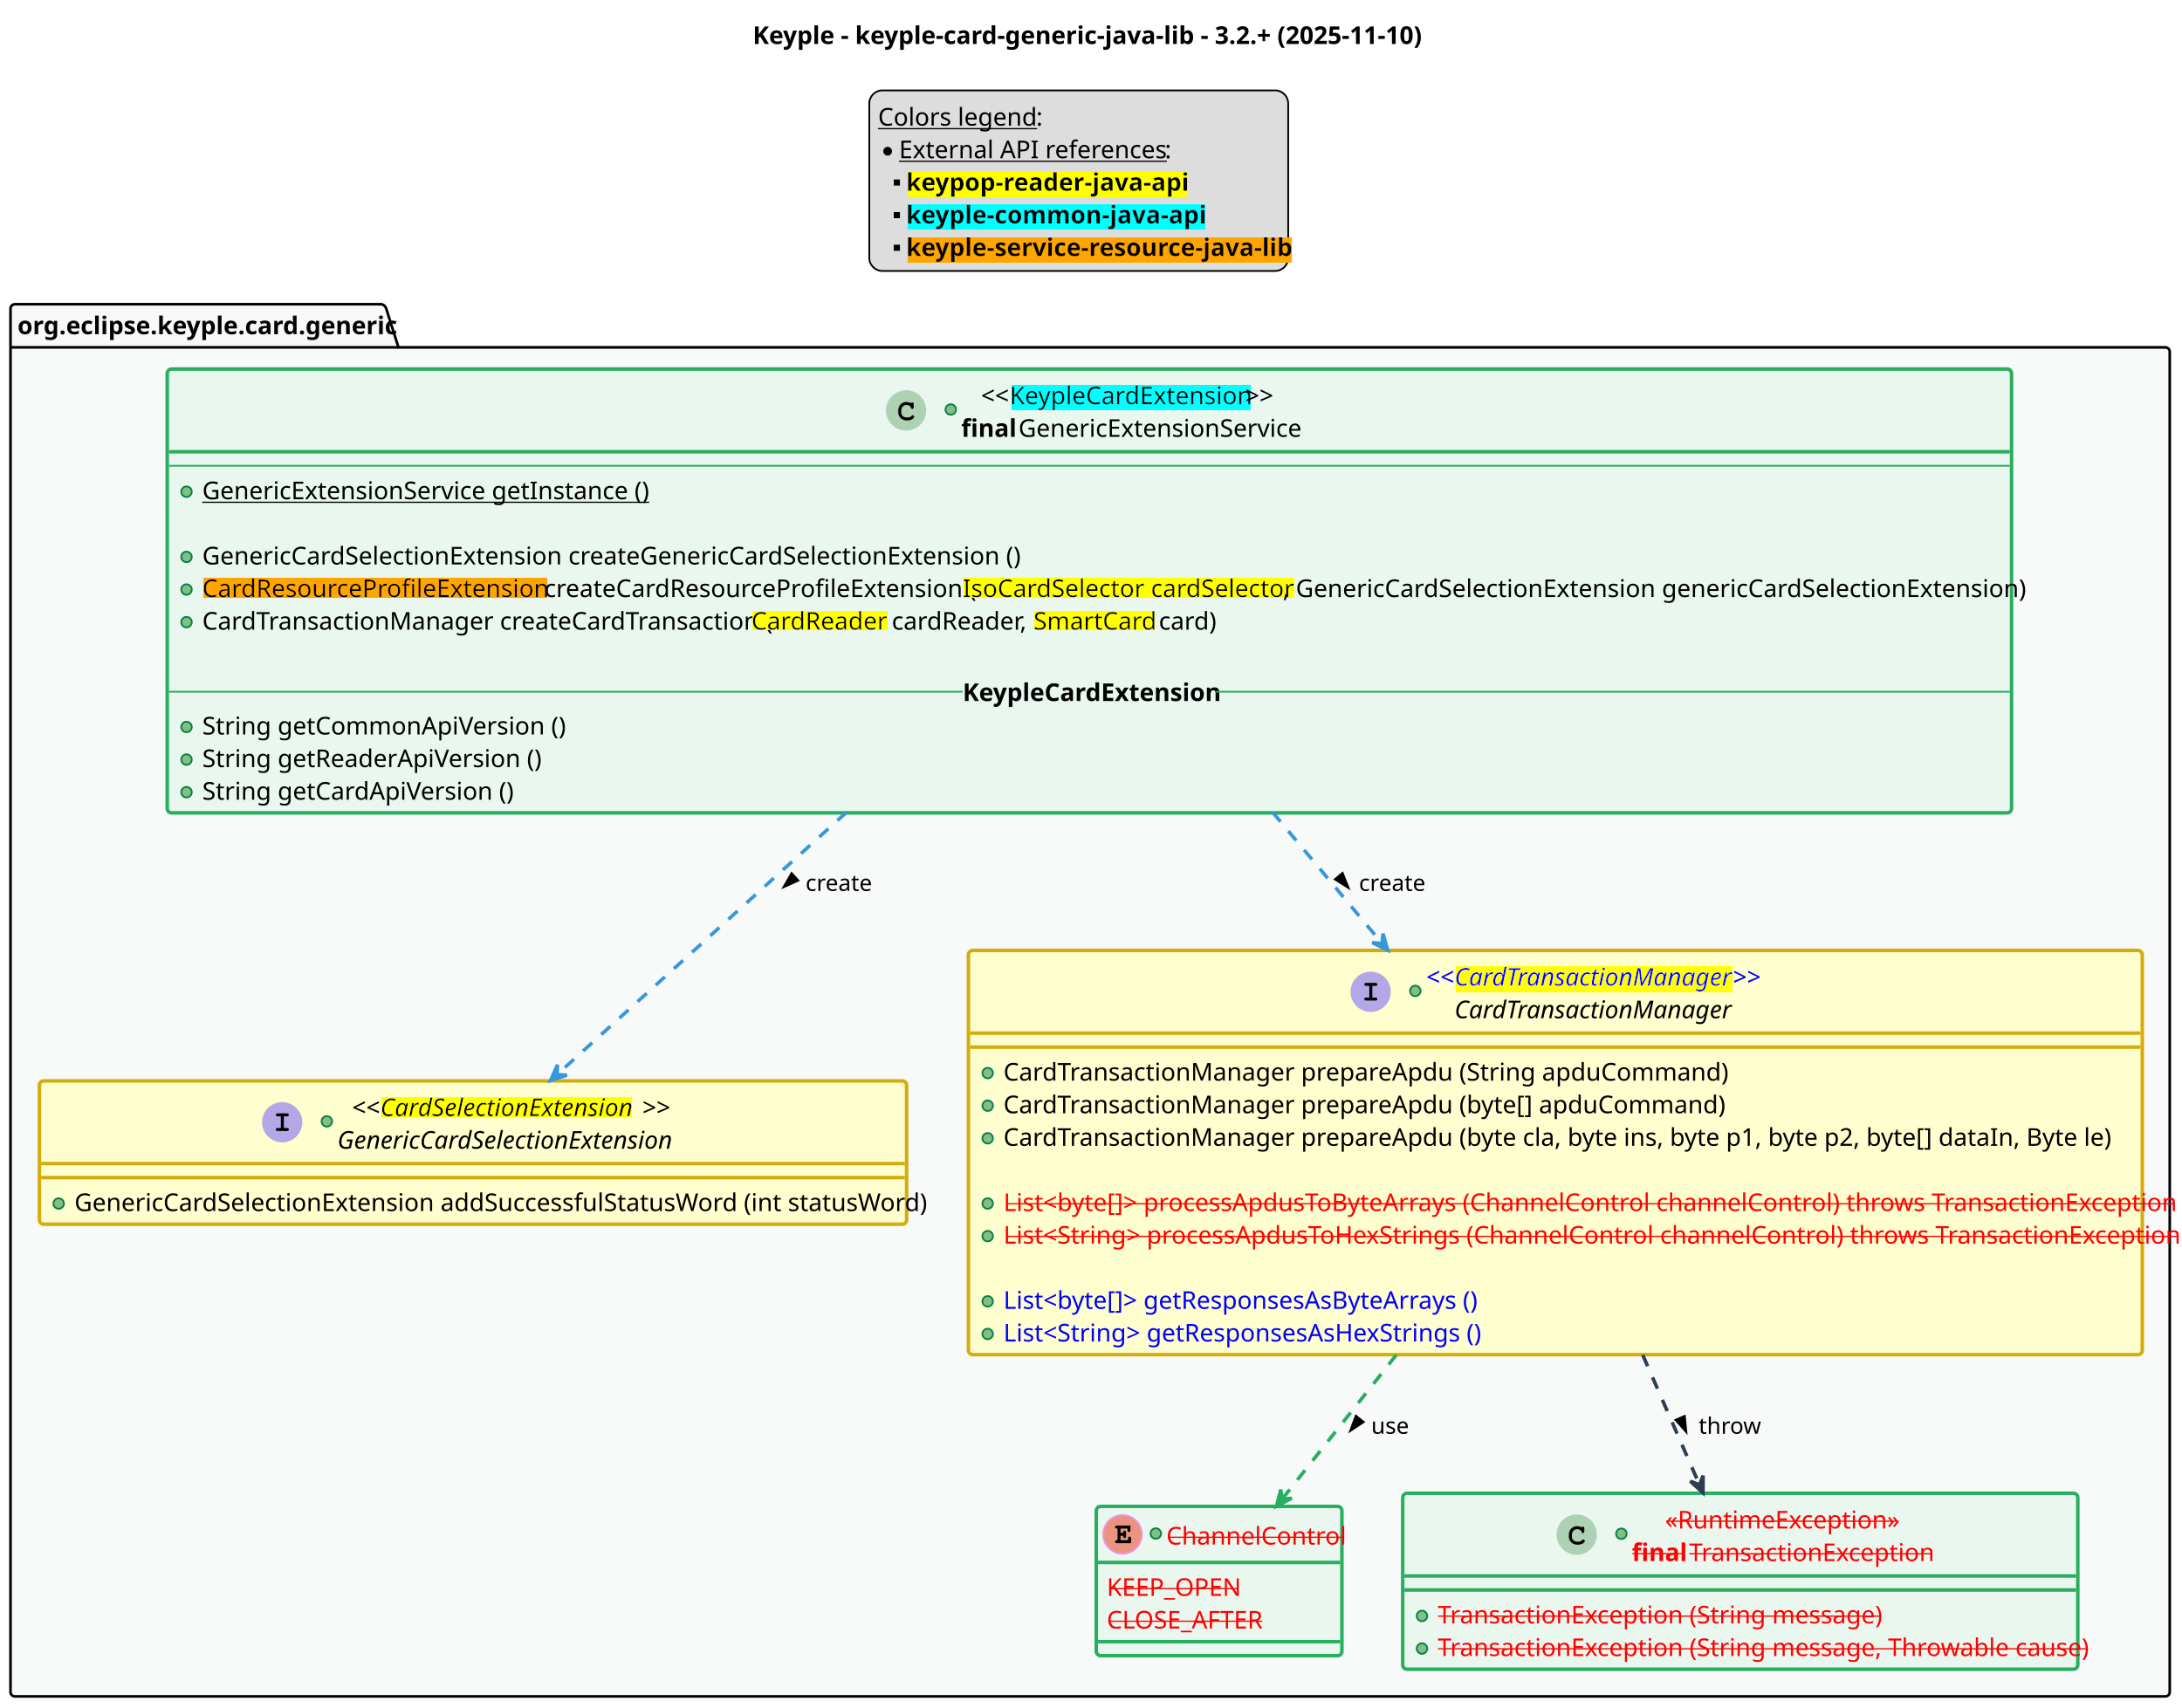
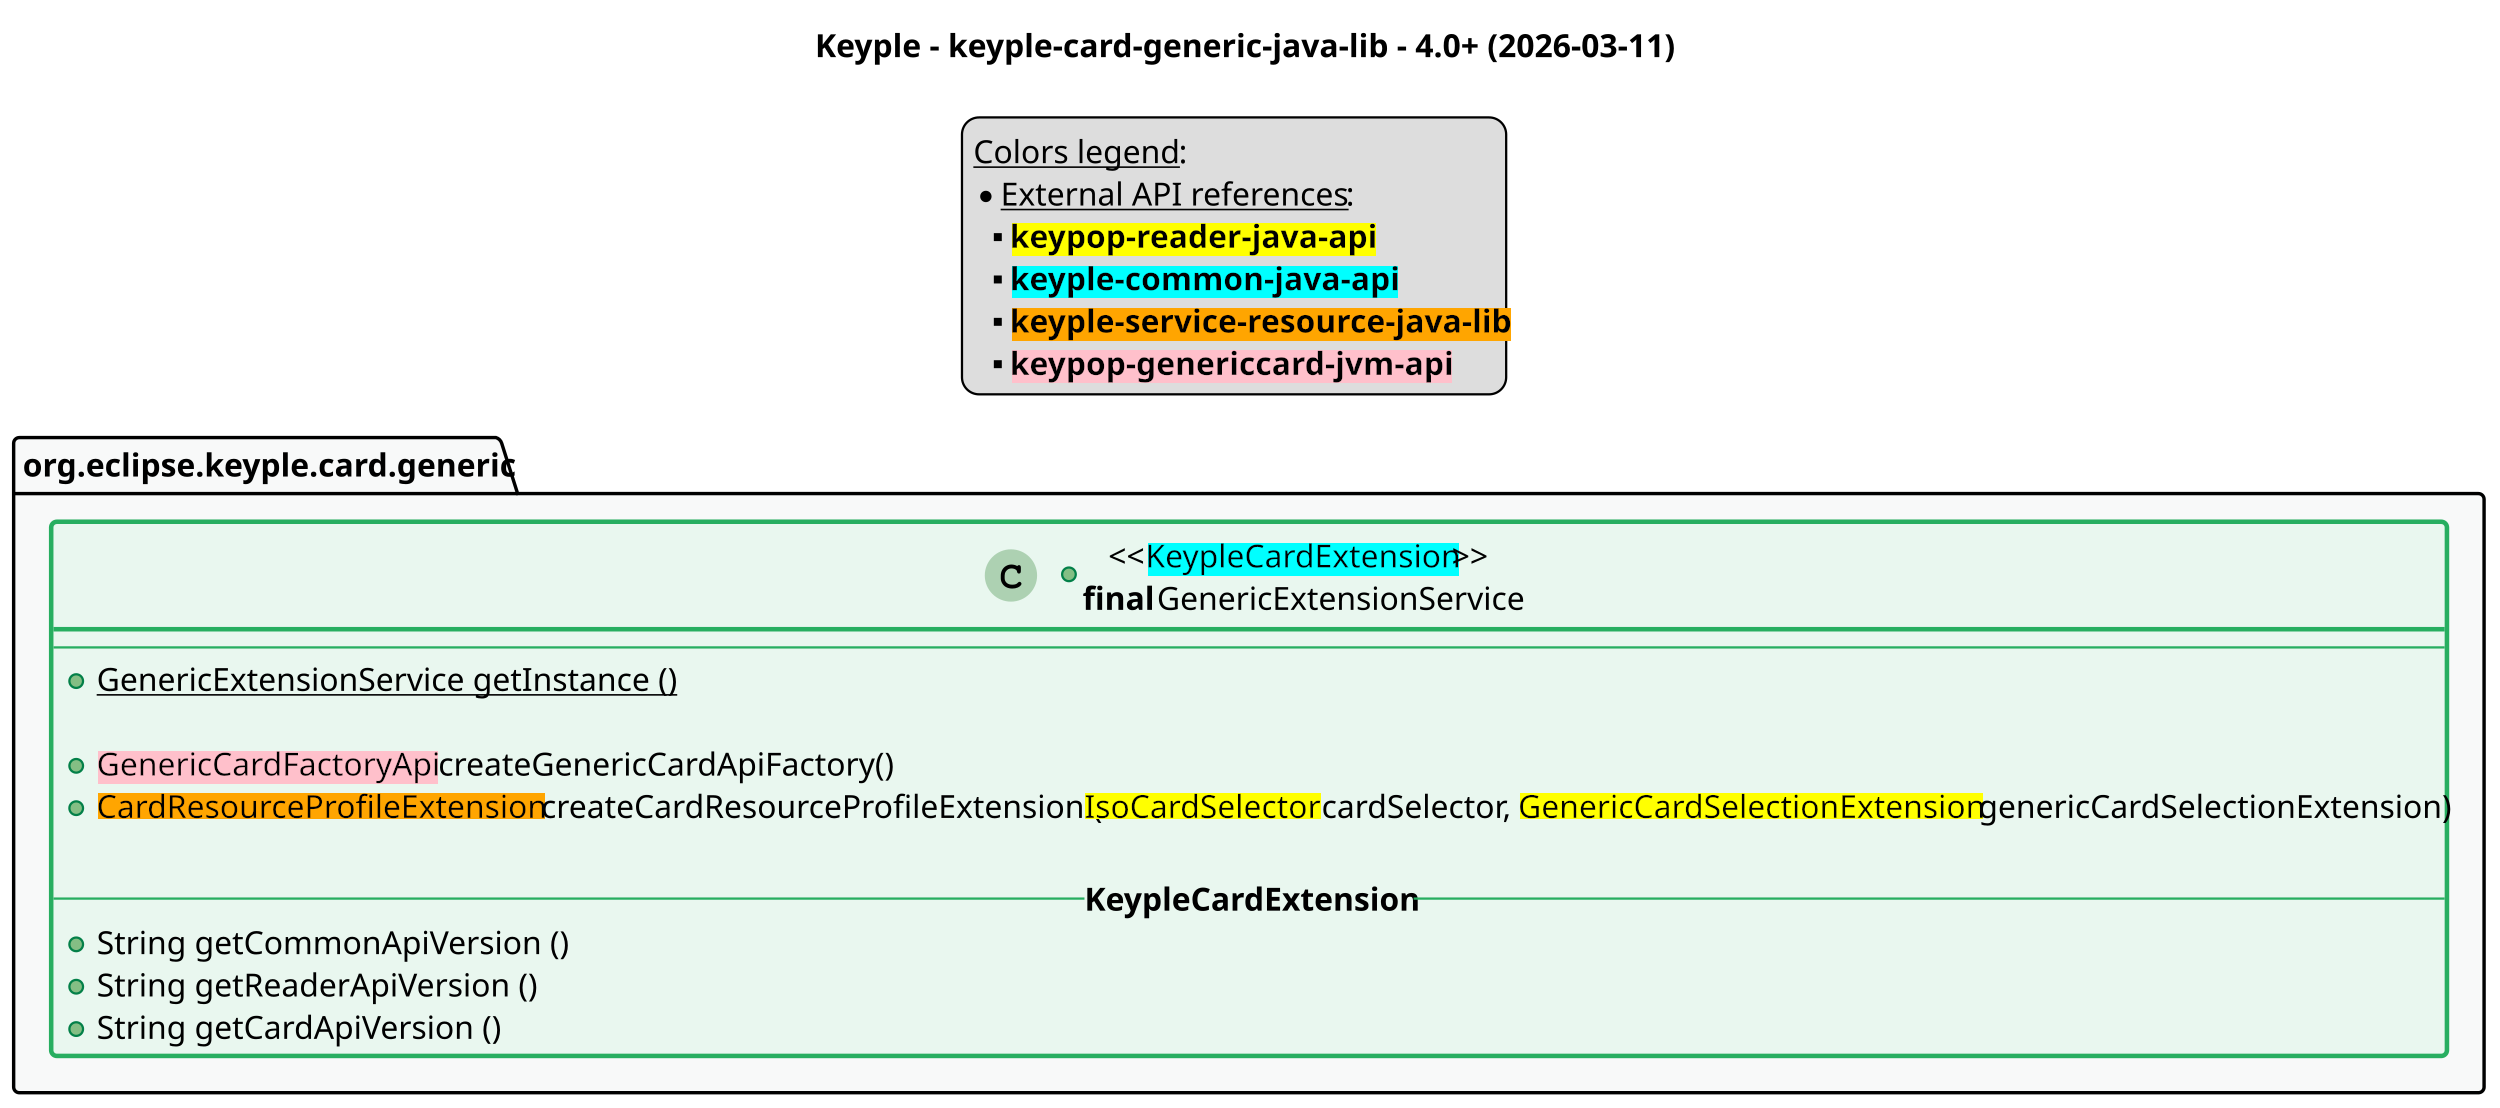
- <svg xmlns="http://www.w3.org/2000/svg" contentStyleType="text/css" data-diagram-type="CLASS" height="975px" preserveAspectRatio="none" style="width:1246px;height:975px;background:#FFFFFF;" version="1.1" viewBox="0 0 1246 975" width="1246px" zoomAndPan="magnify">
+ <svg xmlns="http://www.w3.org/2000/svg" contentStyleType="text/css" data-diagram-type="CLASS" height="487px" preserveAspectRatio="none" style="width:1099px;height:487px;background:#FFFFFF;" version="1.1" viewBox="0 0 1099 487" width="1099px" zoomAndPan="magnify">
  <defs>
-     <filter height="1" id="b1behb2k6c188v0" width="1" x="0" y="0">
+     <filter height="1" id="b19fkrt6xp0dib0" width="1" x="0" y="0">
      <feFlood flood-color="#FFFF00" result="flood" />
      <feComposite in="SourceGraphic" in2="flood" operator="over" />
    </filter>
-     <filter height="1" id="b1behb2k6c188v1" width="1" x="0" y="0">
+     <filter height="1" id="b19fkrt6xp0dib1" width="1" x="0" y="0">
      <feFlood flood-color="#00FFFF" result="flood" />
      <feComposite in="SourceGraphic" in2="flood" operator="over" />
    </filter>
-     <filter height="1" id="b1behb2k6c188v2" width="1" x="0" y="0">
+     <filter height="1" id="b19fkrt6xp0dib2" width="1" x="0" y="0">
      <feFlood flood-color="#FFA500" result="flood" />
+       <feComposite in="SourceGraphic" in2="flood" operator="over" />
+     </filter>
+     <filter height="1" id="b19fkrt6xp0dib3" width="1" x="0" y="0">
+       <feFlood flood-color="#FFC0CB" result="flood" />
      <feComposite in="SourceGraphic" in2="flood" operator="over" />
    </filter>
  </defs>
  <g>
    <g class="title" data-source-line="1">
-       <text fill="#000000" font-family="sans-serif" font-size="14" font-weight="bold" lengthAdjust="spacing" textLength="372.333" x="429.834" y="25.107">Keyple - keyple-card-generic-java-lib - 3.2.+ (2025-11-10)</text>
+       <text fill="#000000" font-family="sans-serif" font-size="14" font-weight="bold" lengthAdjust="spacing" textLength="368.443" x="358.278" y="25.107">Keyple - keyple-card-generic-java-lib - 4.0+ (2026-03-11)</text>
    </g>
    <g class="legend" data-source-line="54">
-       <rect fill="#DDDDDD" height="103.106" rx="7.5" ry="7.5" style="stroke:#000000;stroke-width:1;" width="239.227" x="496.387" y="51.621" />
-       <text fill="#000000" font-family="sans-serif" font-size="14" lengthAdjust="spacing" text-decoration="underline" textLength="86.386" x="501.387" y="71.728">Colors legend</text>
-       <text fill="#000000" font-family="sans-serif" font-size="14" lengthAdjust="spacing" textLength="3.89" x="591.662" y="71.728">:</text>
-       <ellipse cx="506.887" cy="86.363" fill="#000000" rx="2.5" ry="2.5" />
-       <text fill="#000000" font-family="sans-serif" font-size="14" lengthAdjust="spacing" text-decoration="underline" textLength="147.848" x="513.387" y="90.35">External API references</text>
-       <text fill="#000000" font-family="sans-serif" font-size="14" lengthAdjust="spacing" textLength="3.89" x="665.124" y="90.35">:</text>
-       <rect fill="#000000" height="3.5" width="3.5" x="510.387" y="102.484" />
-       <text fill="#000000" filter="url(#b1behb2k6c188v0)" font-family="sans-serif" font-size="14" font-weight="bold" lengthAdjust="spacing" textLength="153.282" x="517.387" y="108.971">keypop-reader-java-api</text>
-       <rect fill="#000000" height="3.5" width="3.5" x="510.387" y="121.106" />
-       <text fill="#000000" filter="url(#b1behb2k6c188v1)" font-family="sans-serif" font-size="14" font-weight="bold" lengthAdjust="spacing" textLength="163.386" x="517.387" y="127.592">keyple-common-java-api</text>
-       <rect fill="#000000" height="3.5" width="3.5" x="510.387" y="139.727" />
-       <text fill="#000000" filter="url(#b1behb2k6c188v2)" font-family="sans-serif" font-size="14" font-weight="bold" lengthAdjust="spacing" textLength="213.227" x="517.387" y="146.213">keyple-service-resource-java-lib</text>
+       <rect fill="#DDDDDD" height="121.727" rx="7.5" ry="7.5" style="stroke:#000000;stroke-width:1;" width="239.227" x="422.887" y="51.621" />
+       <text fill="#000000" font-family="sans-serif" font-size="14" lengthAdjust="spacing" text-decoration="underline" textLength="86.386" x="427.887" y="71.728">Colors legend</text>
+       <text fill="#000000" font-family="sans-serif" font-size="14" lengthAdjust="spacing" textLength="3.89" x="518.162" y="71.728">:</text>
+       <ellipse cx="433.387" cy="86.363" fill="#000000" rx="2.5" ry="2.5" />
+       <text fill="#000000" font-family="sans-serif" font-size="14" lengthAdjust="spacing" text-decoration="underline" textLength="147.848" x="439.887" y="90.35">External API references</text>
+       <text fill="#000000" font-family="sans-serif" font-size="14" lengthAdjust="spacing" textLength="3.89" x="591.624" y="90.35">:</text>
+       <rect fill="#000000" height="3.5" width="3.5" x="436.887" y="102.484" />
+       <text fill="#000000" filter="url(#b19fkrt6xp0dib0)" font-family="sans-serif" font-size="14" font-weight="bold" lengthAdjust="spacing" textLength="153.282" x="443.887" y="108.971">keypop-reader-java-api</text>
+       <rect fill="#000000" height="3.5" width="3.5" x="436.887" y="121.106" />
+       <text fill="#000000" filter="url(#b19fkrt6xp0dib1)" font-family="sans-serif" font-size="14" font-weight="bold" lengthAdjust="spacing" textLength="163.386" x="443.887" y="127.592">keyple-common-java-api</text>
+       <rect fill="#000000" height="3.5" width="3.5" x="436.887" y="139.727" />
+       <text fill="#000000" filter="url(#b19fkrt6xp0dib2)" font-family="sans-serif" font-size="14" font-weight="bold" lengthAdjust="spacing" textLength="213.227" x="443.887" y="146.213">keyple-service-resource-java-lib</text>
+       <rect fill="#000000" height="3.5" width="3.5" x="436.887" y="158.348" />
+       <text fill="#000000" filter="url(#b19fkrt6xp0dib3)" font-family="sans-serif" font-size="14" font-weight="bold" lengthAdjust="spacing" textLength="186.724" x="443.887" y="164.834">keypop-genericcard-jvm-api</text>
    </g>
-     <g class="cluster" data-entity="generic" data-source-line="62" data-uid="ent0002" id="cluster_generic">
-       <path d="M8.5,173.74 L218.044,173.74 A3.75,3.75 0 0 1 220.544,176.24 L227.544,198.361 L1236.5,198.361 A2.5,2.5 0 0 1 1239,200.861 L1239,966.24 A2.5,2.5 0 0 1 1236.5,968.74 L8.5,968.74 A2.5,2.5 0 0 1 6,966.24 L6,176.24 A2.5,2.5 0 0 1 8.5,173.74" fill="#F8F9F9" style="stroke:#000000;stroke-width:1.5;" />
-       <line style="stroke:#000000;stroke-width:1.5;" x1="6" x2="227.544" y1="198.361" y2="198.361" />
-       <text fill="#000000" font-family="sans-serif" font-size="14" font-weight="bold" lengthAdjust="spacing" textLength="208.544" x="10" y="190.848">org.eclipse.keyple.card.generic</text>
+     <g class="cluster" data-entity="generic" data-source-line="63" data-uid="ent0002" id="cluster_generic">
+       <path d="M8.5,192.361 L218.044,192.361 A3.75,3.75 0 0 1 220.544,194.861 L227.544,216.982 L1089.5,216.982 A2.5,2.5 0 0 1 1092,219.482 L1092,477.861 A2.5,2.5 0 0 1 1089.5,480.361 L8.5,480.361 A2.5,2.5 0 0 1 6,477.861 L6,194.861 A2.5,2.5 0 0 1 8.5,192.361" fill="#F8F9F9" style="stroke:#000000;stroke-width:1.5;" />
+       <line style="stroke:#000000;stroke-width:1.5;" x1="6" x2="227.544" y1="216.982" y2="216.982" />
+       <text fill="#000000" font-family="sans-serif" font-size="14" font-weight="bold" lengthAdjust="spacing" textLength="208.544" x="10" y="209.469">org.eclipse.keyple.card.generic</text>
    </g>
-     <g class="entity" data-entity="GenericExtensionService" data-source-line="63" data-uid="ent0003" id="entity_GenericExtensionService">
-       <rect fill="#E9F7EF" height="253.453" rx="2.5" ry="2.5" style="stroke:#27AE60;stroke-width:2;" width="1053.175" x="95.5" y="210.74" />
-       <ellipse cx="517.41" cy="234.361" fill="#ADD1B2" rx="11" ry="11" style="stroke:#ADD1B2;stroke-width:1;" />
-       <path d="M520.176,230.236 Q520.332,230.018 520.519,229.908 Q520.707,229.799 520.926,229.799 Q521.301,229.799 521.535,230.065 Q521.769,230.315 521.769,230.924 L521.769,232.377 Q521.769,232.986 521.535,233.252 Q521.301,233.518 520.926,233.518 Q520.582,233.518 520.379,233.315 Q520.176,233.127 520.066,232.611 Q520.019,232.252 519.832,232.065 Q519.504,231.69 518.894,231.471 Q518.285,231.252 517.66,231.252 Q516.894,231.252 516.254,231.58 Q515.629,231.908 515.129,232.658 Q514.644,233.408 514.644,234.44 L514.644,235.533 Q514.644,236.768 515.535,237.596 Q516.426,238.408 518.019,238.408 Q518.957,238.408 519.613,238.158 Q520.004,238.002 520.426,237.565 Q520.691,237.299 520.832,237.221 Q520.988,237.143 521.191,237.143 Q521.519,237.143 521.769,237.408 Q522.035,237.658 522.035,238.002 Q522.035,238.346 521.691,238.752 Q521.191,239.33 520.394,239.658 Q519.316,240.111 518.019,240.111 Q516.504,240.111 515.301,239.486 Q514.316,238.986 513.629,237.924 Q512.941,236.846 512.941,235.565 L512.941,234.408 Q512.941,233.08 513.551,231.94 Q514.176,230.783 515.269,230.174 Q516.363,229.549 517.598,229.549 Q518.332,229.549 518.973,229.721 Q519.629,229.877 520.176,230.236 Z " fill="#000000" />
-       <ellipse cx="542.91" cy="233.861" fill="#84BE84" rx="3" ry="3" style="stroke:#038048;stroke-width:1;" />
-       <text fill="#000000" font-family="sans-serif" font-size="14" lengthAdjust="spacing" textLength="16.352" x="560.169" y="230.848">&lt;&lt;</text>
-       <text fill="#000000" filter="url(#b1behb2k6c188v1)" font-family="sans-serif" font-size="14" lengthAdjust="spacing" textLength="134.634" x="576.52" y="230.848">KeypleCardExtension</text>
-       <text fill="#000000" font-family="sans-serif" font-size="14" lengthAdjust="spacing" textLength="16.352" x="711.154" y="230.848">&gt;&gt;</text>
-       <text fill="#000000" font-family="sans-serif" font-size="14" font-weight="bold" lengthAdjust="spacing" textLength="28.779" x="548.91" y="249.469">final</text>
-       <text fill="#000000" font-family="sans-serif" font-size="14" lengthAdjust="spacing" textLength="157.185" x="581.579" y="249.469">GenericExtensionService</text>
-       <line style="stroke:#27AE60;stroke-width:2;" x1="96.5" x2="1147.675" y1="257.982" y2="257.982" />
-       <line style="stroke:#27AE60;stroke-width:1;" x1="96.5" x2="1147.675" y1="265.982" y2="265.982" />
-       <ellipse cx="106.5" cy="280.793" fill="#84BE84" rx="3" ry="3" style="stroke:#038048;stroke-width:1;" />
-       <text fill="#000000" font-family="sans-serif" font-size="14" lengthAdjust="spacing" text-decoration="underline" textLength="246.675" x="115.5" y="285.09">GenericExtensionService getInstance ()</text>
-       <text fill="#000000" font-family="sans-serif" font-size="14" lengthAdjust="spacing" textLength="3.89" x="115.5" y="303.711"> </text>
-       <ellipse cx="106.5" cy="318.035" fill="#84BE84" rx="3" ry="3" style="stroke:#038048;stroke-width:1;" />
-       <text fill="#000000" font-family="sans-serif" font-size="14" lengthAdjust="spacing" textLength="452.894" x="115.5" y="322.332">GenericCardSelectionExtension createGenericCardSelectionExtension ()</text>
-       <ellipse cx="106.5" cy="336.656" fill="#84BE84" rx="3" ry="3" style="stroke:#038048;stroke-width:1;" />
-       <text fill="#000000" filter="url(#b1behb2k6c188v2)" font-family="sans-serif" font-size="14" lengthAdjust="spacing" textLength="191.427" x="115.5" y="340.953">CardResourceProfileExtension</text>
-       <text fill="#000000" font-family="sans-serif" font-size="14" lengthAdjust="spacing" textLength="238.889" x="310.816" y="340.953">createCardResourceProfileExtension (</text>
-       <text fill="#000000" filter="url(#b1behb2k6c188v0)" font-family="sans-serif" font-size="14" lengthAdjust="spacing" textLength="182.861" x="549.705" y="340.953">IsoCardSelector cardSelector</text>
-       <text fill="#000000" font-family="sans-serif" font-size="14" lengthAdjust="spacing" textLength="410.108" x="732.566" y="340.953">, GenericCardSelectionExtension genericCardSelectionExtension)</text>
-       <ellipse cx="106.5" cy="355.277" fill="#84BE84" rx="3" ry="3" style="stroke:#038048;stroke-width:1;" />
-       <text fill="#000000" font-family="sans-serif" font-size="14" lengthAdjust="spacing" textLength="313.585" x="115.5" y="359.574">CardTransactionManager createCardTransaction (</text>
-       <text fill="#000000" filter="url(#b1behb2k6c188v0)" font-family="sans-serif" font-size="14" lengthAdjust="spacing" textLength="76.262" x="429.085" y="359.574">CardReader</text>
-       <text fill="#000000" font-family="sans-serif" font-size="14" lengthAdjust="spacing" textLength="77.041" x="509.236" y="359.574">cardReader,</text>
-       <text fill="#000000" filter="url(#b1behb2k6c188v0)" font-family="sans-serif" font-size="14" lengthAdjust="spacing" textLength="67.683" x="590.167" y="359.574">SmartCard</text>
-       <text fill="#000000" font-family="sans-serif" font-size="14" lengthAdjust="spacing" textLength="31.896" x="661.739" y="359.574">card)</text>
-       <text fill="#000000" font-family="sans-serif" font-size="14" lengthAdjust="spacing" textLength="3.89" x="115.5" y="378.195"> </text>
-       <ellipse cx="106.5" cy="415.141" fill="#84BE84" rx="3" ry="3" style="stroke:#038048;stroke-width:1;" />
-       <text fill="#000000" font-family="sans-serif" font-size="14" lengthAdjust="spacing" textLength="197.634" x="115.5" y="419.438">String getCommonApiVersion ()</text>
-       <ellipse cx="106.5" cy="433.762" fill="#84BE84" rx="3" ry="3" style="stroke:#038048;stroke-width:1;" />
-       <text fill="#000000" font-family="sans-serif" font-size="14" lengthAdjust="spacing" textLength="186.758" x="115.5" y="438.059">String getReaderApiVersion ()</text>
-       <ellipse cx="106.5" cy="452.383" fill="#84BE84" rx="3" ry="3" style="stroke:#038048;stroke-width:1;" />
-       <text fill="#000000" font-family="sans-serif" font-size="14" lengthAdjust="spacing" textLength="171.185" x="115.5" y="456.68">String getCardApiVersion ()</text>
-       <line style="stroke:#27AE60;stroke-width:1;" x1="96.5" x2="549.732" y1="395.019" y2="395.019" />
-       <text fill="#000000" font-family="sans-serif" font-size="14" font-weight="bold" lengthAdjust="spacing" textLength="144.71" x="549.732" y="400.316">KeypleCardExtension</text>
-       <line style="stroke:#27AE60;stroke-width:1;" x1="694.442" x2="1147.675" y1="395.019" y2="395.019" />
-     </g>
-     <g class="entity" data-entity="GenericCardSelectionExtension" data-source-line="76" data-uid="ent0004" id="entity_GenericCardSelectionExtension">
-       <rect fill="#FEFECE" height="81.863" rx="2.5" ry="2.5" style="stroke:#D4AC0D;stroke-width:2;" width="495.212" x="22.5" y="617.24" />
-       <ellipse cx="161.136" cy="640.861" fill="#B4A7E5" rx="11" ry="11" style="stroke:#B4A7E5;stroke-width:1;" />
-       <path d="M162.089,637.502 L162.089,644.158 L163.808,644.158 Q164.417,644.158 164.683,644.393 Q164.948,644.627 164.948,645.018 Q164.948,645.393 164.683,645.627 Q164.417,645.861 163.808,645.861 L158.667,645.861 Q158.058,645.861 157.792,645.627 Q157.526,645.393 157.526,645.002 Q157.526,644.627 157.792,644.393 Q158.058,644.158 158.667,644.158 L160.386,644.158 L160.386,637.502 L158.667,637.502 Q158.058,637.502 157.792,637.268 Q157.526,637.033 157.526,636.643 Q157.526,636.268 157.792,636.033 Q158.058,635.799 158.667,635.799 L163.808,635.799 Q164.417,635.799 164.683,636.033 Q164.948,636.268 164.948,636.643 Q164.948,637.033 164.683,637.268 Q164.417,637.502 163.808,637.502 L162.089,637.502 Z " fill="#000000" />
-       <ellipse cx="186.636" cy="640.361" fill="#84BE84" rx="3" ry="3" style="stroke:#038048;stroke-width:1;" />
-       <text fill="#000000" font-family="sans-serif" font-size="14" font-style="italic" lengthAdjust="spacing" textLength="16.352" x="200.794" y="637.348">&lt;&lt;</text>
-       <text fill="#000000" filter="url(#b1behb2k6c188v0)" font-family="sans-serif" font-size="14" font-style="italic" lengthAdjust="spacing" textLength="149.42" x="217.146" y="637.348">CardSelectionExtension</text>
-       <text fill="#000000" font-family="sans-serif" font-size="14" font-style="italic" lengthAdjust="spacing" textLength="16.352" x="366.566" y="637.348">&gt;&gt;</text>
-       <text fill="#000000" font-family="sans-serif" font-size="14" font-style="italic" lengthAdjust="spacing" textLength="198.44" x="192.636" y="655.969">GenericCardSelectionExtension</text>
-       <line style="stroke:#D4AC0D;stroke-width:2;" x1="23.5" x2="516.712" y1="664.482" y2="664.482" />
-       <line style="stroke:#D4AC0D;stroke-width:2;" x1="23.5" x2="516.712" y1="672.482" y2="672.482" />
-       <ellipse cx="33.5" cy="687.293" fill="#84BE84" rx="3" ry="3" style="stroke:#038048;stroke-width:1;" />
-       <text fill="#000000" font-family="sans-serif" font-size="14" lengthAdjust="spacing" textLength="469.212" x="42.5" y="691.59">GenericCardSelectionExtension addSuccessfulStatusWord (int statusWord)</text>
-     </g>
-     <g class="entity" data-entity="CardTransactionManager" data-source-line="79" data-uid="ent0005" id="entity_CardTransactionManager">
-       <rect fill="#FEFECE" height="230.832" rx="2.5" ry="2.5" style="stroke:#D4AC0D;stroke-width:2;" width="670.321" x="553" y="542.74" />
-       <ellipse cx="782.687" cy="566.361" fill="#B4A7E5" rx="11" ry="11" style="stroke:#B4A7E5;stroke-width:1;" />
-       <path d="M783.64,563.002 L783.64,569.658 L785.359,569.658 Q785.968,569.658 786.234,569.893 Q786.5,570.127 786.5,570.518 Q786.5,570.893 786.234,571.127 Q785.968,571.361 785.359,571.361 L780.218,571.361 Q779.609,571.361 779.343,571.127 Q779.078,570.893 779.078,570.502 Q779.078,570.127 779.343,569.893 Q779.609,569.658 780.218,569.658 L781.937,569.658 L781.937,563.002 L780.218,563.002 Q779.609,563.002 779.343,562.768 Q779.078,562.533 779.078,562.143 Q779.078,561.768 779.343,561.533 Q779.609,561.299 780.218,561.299 L785.359,561.299 Q785.968,561.299 786.234,561.533 Q786.5,561.768 786.5,562.143 Q786.5,562.533 786.234,562.768 Q785.968,563.002 785.359,563.002 L783.64,563.002 Z " fill="#000000" />
-       <ellipse cx="808.187" cy="565.861" fill="#84BE84" rx="3" ry="3" style="stroke:#038048;stroke-width:1;" />
-       <text fill="#0000FF" font-family="sans-serif" font-size="14" font-style="italic" lengthAdjust="spacing" textLength="16.352" x="814.187" y="562.848">&lt;&lt;</text>
-       <text fill="#0000FF" filter="url(#b1behb2k6c188v0)" font-family="sans-serif" font-size="14" font-style="italic" lengthAdjust="spacing" textLength="158.744" x="830.539" y="562.848">CardTransactionManager</text>
-       <text fill="#0000FF" font-family="sans-serif" font-size="14" font-style="italic" lengthAdjust="spacing" textLength="16.352" x="989.283" y="562.848">&gt;&gt;</text>
-       <text fill="#000000" font-family="sans-serif" font-size="14" font-style="italic" lengthAdjust="spacing" textLength="158.744" x="830.539" y="581.469">CardTransactionManager</text>
-       <line style="stroke:#D4AC0D;stroke-width:2;" x1="554" x2="1222.321" y1="589.982" y2="589.982" />
-       <line style="stroke:#D4AC0D;stroke-width:2;" x1="554" x2="1222.321" y1="597.982" y2="597.982" />
-       <ellipse cx="564" cy="612.793" fill="#84BE84" rx="3" ry="3" style="stroke:#038048;stroke-width:1;" />
-       <text fill="#000000" font-family="sans-serif" font-size="14" lengthAdjust="spacing" textLength="392.984" x="573" y="617.09">CardTransactionManager prepareApdu (String apduCommand)</text>
-       <ellipse cx="564" cy="631.414" fill="#84BE84" rx="3" ry="3" style="stroke:#038048;stroke-width:1;" />
-       <text fill="#000000" font-family="sans-serif" font-size="14" lengthAdjust="spacing" textLength="390.653" x="573" y="635.711">CardTransactionManager prepareApdu (byte[] apduCommand)</text>
-       <ellipse cx="564" cy="650.035" fill="#84BE84" rx="3" ry="3" style="stroke:#038048;stroke-width:1;" />
-       <text fill="#000000" font-family="sans-serif" font-size="14" lengthAdjust="spacing" textLength="603.894" x="573" y="654.332">CardTransactionManager prepareApdu (byte cla, byte ins, byte p1, byte p2, byte[] dataIn, Byte le)</text>
-       <text fill="#000000" font-family="sans-serif" font-size="14" lengthAdjust="spacing" textLength="3.89" x="573" y="672.953"> </text>
-       <ellipse cx="564" cy="687.277" fill="#84BE84" rx="3" ry="3" style="stroke:#038048;stroke-width:1;" />
-       <text fill="#FF0000" font-family="sans-serif" font-size="14" lengthAdjust="spacing" text-decoration="line-through" textLength="641.983" x="573" y="691.574">List&lt;byte[]&gt; processApdusToByteArrays (ChannelControl channelControl) throws TransactionException</text>
-       <ellipse cx="564" cy="705.898" fill="#84BE84" rx="3" ry="3" style="stroke:#038048;stroke-width:1;" />
-       <text fill="#FF0000" font-family="sans-serif" font-size="14" lengthAdjust="spacing" text-decoration="line-through" textLength="644.321" x="573" y="710.195">List&lt;String&gt; processApdusToHexStrings (ChannelControl channelControl) throws TransactionException</text>
-       <text fill="#000000" font-family="sans-serif" font-size="14" lengthAdjust="spacing" textLength="3.89" x="573" y="728.816"> </text>
-       <ellipse cx="564" cy="743.141" fill="#84BE84" rx="3" ry="3" style="stroke:#038048;stroke-width:1;" />
-       <text fill="#0000FF" font-family="sans-serif" font-size="14" lengthAdjust="spacing" textLength="263.785" x="573" y="747.438">List&lt;byte[]&gt; getResponsesAsByteArrays ()</text>
-       <ellipse cx="564" cy="761.762" fill="#84BE84" rx="3" ry="3" style="stroke:#038048;stroke-width:1;" />
-       <text fill="#0000FF" font-family="sans-serif" font-size="14" lengthAdjust="spacing" textLength="266.123" x="573" y="766.059">List&lt;String&gt; getResponsesAsHexStrings ()</text>
-     </g>
-     <g class="entity" data-entity="ChannelControl" data-source-line="90" data-uid="ent0006" id="entity_ChannelControl">
-       <rect fill="#E9F7EF" height="85.242" rx="2.5" ry="2.5" style="stroke:#27AE60;stroke-width:2;" width="140.282" x="626" y="860.24" />
-       <ellipse cx="641" cy="876.24" fill="#EB937F" rx="11" ry="11" style="stroke:#EB93DF;stroke-width:1;" />
-       <path d="M639.859,877.037 L639.859,879.537 L644.188,879.537 L644.188,878.615 Q644.188,878.006 644.422,877.74 Q644.672,877.475 645.047,877.475 Q645.422,877.475 645.656,877.74 Q645.891,878.006 645.891,878.615 L645.891,881.24 L637.891,881.24 Q637.266,881.24 637,881.006 Q636.75,880.771 636.75,880.381 Q636.75,880.006 637.016,879.771 Q637.281,879.537 637.891,879.537 L638.156,879.537 L638.156,872.881 L637.891,872.881 Q637.266,872.881 637,872.646 Q636.75,872.412 636.75,872.021 Q636.75,871.646 637,871.412 Q637.266,871.178 637.891,871.178 L645.516,871.178 L645.516,873.771 Q645.516,874.381 645.281,874.646 Q645.062,874.896 644.672,874.896 Q644.297,874.896 644.062,874.646 Q643.828,874.381 643.828,873.771 L643.828,872.881 L639.859,872.881 L639.859,875.334 L641.344,875.334 Q641.344,874.678 641.469,874.49 Q641.734,874.084 642.203,874.084 Q642.578,874.084 642.812,874.35 Q643.047,874.6 643.047,875.209 L643.047,877.178 Q643.047,877.725 642.922,877.912 Q642.656,878.303 642.203,878.303 Q641.734,878.303 641.469,877.896 Q641.344,877.709 641.344,877.037 L639.859,877.037 Z " fill="#000000" />
-       <ellipse cx="660" cy="875.74" fill="#84BE84" rx="3" ry="3" style="stroke:#038048;stroke-width:1;" />
-       <text fill="#FF0000" font-family="sans-serif" font-size="14" lengthAdjust="spacing" text-decoration="line-through" textLength="97.282" x="666" y="882.037">ChannelControl</text>
-       <line style="stroke:#27AE60;stroke-width:2;" x1="627" x2="765.282" y1="892.24" y2="892.24" />
-       <text fill="#FF0000" font-family="sans-serif" font-size="14" lengthAdjust="spacing" text-decoration="line-through" textLength="84.814" x="632" y="911.348">KEEP_OPEN</text>
-       <text fill="#FF0000" font-family="sans-serif" font-size="14" lengthAdjust="spacing" text-decoration="line-through" textLength="101.138" x="632" y="929.969">CLOSE_AFTER</text>
-       <line style="stroke:#27AE60;stroke-width:2;" x1="627" x2="765.282" y1="937.482" y2="937.482" />
-     </g>
-     <g class="entity" data-entity="TransactionException" data-source-line="94" data-uid="ent0007" id="entity_TransactionException">
-       <rect fill="#E9F7EF" height="100.484" rx="2.5" ry="2.5" style="stroke:#27AE60;stroke-width:2;" width="385.502" x="801" y="852.74" />
-       <ellipse cx="900.353" cy="876.361" fill="#ADD1B2" rx="11" ry="11" style="stroke:#ADD1B2;stroke-width:1;" />
-       <path d="M903.119,872.236 Q903.275,872.018 903.462,871.908 Q903.65,871.799 903.869,871.799 Q904.244,871.799 904.478,872.064 Q904.712,872.314 904.712,872.924 L904.712,874.377 Q904.712,874.986 904.478,875.252 Q904.244,875.518 903.869,875.518 Q903.525,875.518 903.322,875.314 Q903.119,875.127 903.009,874.611 Q902.962,874.252 902.775,874.064 Q902.447,873.689 901.837,873.471 Q901.228,873.252 900.603,873.252 Q899.837,873.252 899.197,873.58 Q898.572,873.908 898.072,874.658 Q897.587,875.408 897.587,876.439 L897.587,877.533 Q897.587,878.768 898.478,879.596 Q899.369,880.408 900.962,880.408 Q901.9,880.408 902.556,880.158 Q902.947,880.002 903.369,879.564 Q903.634,879.299 903.775,879.221 Q903.931,879.143 904.134,879.143 Q904.462,879.143 904.712,879.408 Q904.978,879.658 904.978,880.002 Q904.978,880.346 904.634,880.752 Q904.134,881.33 903.337,881.658 Q902.259,882.111 900.962,882.111 Q899.447,882.111 898.244,881.486 Q897.259,880.986 896.572,879.924 Q895.884,878.846 895.884,877.564 L895.884,876.408 Q895.884,875.08 896.494,873.939 Q897.119,872.783 898.212,872.174 Q899.306,871.549 900.54,871.549 Q901.275,871.549 901.915,871.721 Q902.572,871.877 903.119,872.236 Z " fill="#000000" />
-       <ellipse cx="925.853" cy="875.861" fill="#84BE84" rx="3" ry="3" style="stroke:#038048;stroke-width:1;" />
-       <text fill="#FF0000" font-family="sans-serif" font-size="14" lengthAdjust="spacing" text-decoration="line-through" textLength="129.185" x="950.908" y="872.848">«RuntimeException»</text>
-       <text fill="#FF0000" font-family="sans-serif" font-size="14" font-weight="bold" lengthAdjust="spacing" text-decoration="line-through" textLength="28.779" x="931.853" y="891.469">final</text>
-       <text fill="#FF0000" font-family="sans-serif" font-size="14" lengthAdjust="spacing" text-decoration="line-through" textLength="134.627" x="964.522" y="891.469">TransactionException</text>
-       <line style="stroke:#27AE60;stroke-width:2;" x1="802" x2="1185.502" y1="899.982" y2="899.982" />
-       <line style="stroke:#27AE60;stroke-width:2;" x1="802" x2="1185.502" y1="907.982" y2="907.982" />
-       <ellipse cx="812" cy="922.793" fill="#84BE84" rx="3" ry="3" style="stroke:#038048;stroke-width:1;" />
-       <text fill="#FF0000" font-family="sans-serif" font-size="14" lengthAdjust="spacing" text-decoration="line-through" textLength="245.109" x="821" y="927.09">TransactionException (String message)</text>
-       <ellipse cx="812" cy="941.414" fill="#84BE84" rx="3" ry="3" style="stroke:#038048;stroke-width:1;" />
-       <text fill="#FF0000" font-family="sans-serif" font-size="14" lengthAdjust="spacing" text-decoration="line-through" textLength="359.502" x="821" y="945.711">TransactionException (String message, Throwable cause)</text>
-     </g>
-     <g class="link" data-entity-1="GenericExtensionService" data-entity-2="GenericCardSelectionExtension" data-source-line="104" data-uid="lnk8" id="link_GenericExtensionService_GenericCardSelectionExtension">
-       <path codeLine="104" d="M483.39,463.86 C423.17,518.43 361.276,574.521 318.806,613.011" fill="none" id="GenericExtensionService-to-GenericCardSelectionExtension" style="stroke:#3498DB;stroke-width:2;stroke-dasharray:7,7;" />
-       <polygon fill="#3498DB" points="314.36,617.04,323.715,613.96,318.065,613.683,318.343,608.033,314.36,617.04" style="stroke:#3498DB;stroke-width:2;" />
-       <polygon fill="#000000" points="447.295,506.743,455.971,502.847,452.024,498.492,447.295,506.743" style="stroke:#000000;stroke-width:1;" />
-       <text fill="#000000" font-family="sans-serif" font-size="13" lengthAdjust="spacing" textLength="36.131" x="460" y="508.769">create</text>
-     </g>
-     <g class="link" data-entity-1="GenericExtensionService" data-entity-2="CardTransactionManager" data-source-line="105" data-uid="lnk9" id="link_GenericExtensionService_CardTransactionManager">
-       <path codeLine="105" d="M726.75,463.86 C748.41,489.84 767.277,512.463 788.597,538.023" fill="none" id="GenericExtensionService-to-CardTransactionManager" style="stroke:#3498DB;stroke-width:2;stroke-dasharray:7,7;" />
-       <polygon fill="#3498DB" points="792.44,542.63,789.747,533.157,789.237,538.791,783.603,538.281,792.44,542.63" style="stroke:#3498DB;stroke-width:2;" />
-       <polygon fill="#000000" points="770.202,507.226,766.666,498.397,762.152,502.161,770.202,507.226" style="stroke:#000000;stroke-width:1;" />
-       <text fill="#000000" font-family="sans-serif" font-size="13" lengthAdjust="spacing" textLength="36.131" x="776" y="508.769">create</text>
-     </g>
-     <g class="link" data-entity-1="CardTransactionManager" data-entity-2="ChannelControl" data-source-line="107" data-uid="lnk10" id="link_CardTransactionManager_ChannelControl">
-       <path codeLine="107" d="M797.34,773.74 C772.87,804.65 751.664,831.436 732.654,855.446" fill="none" id="CardTransactionManager-to-ChannelControl" style="stroke:#27AE60;stroke-width:2;stroke-dasharray:7,7;" />
-       <polygon fill="#27AE60" points="728.93,860.15,737.653,855.577,732.034,856.23,731.381,850.611,728.93,860.15" style="stroke:#27AE60;stroke-width:2;" />
-       <polygon fill="#000000" points="770.896,817.306,778.815,812.038,774.207,808.39,770.896,817.306" style="stroke:#000000;stroke-width:1;" />
-       <text fill="#000000" font-family="sans-serif" font-size="13" lengthAdjust="spacing" textLength="20.96" x="783" y="818.769">use</text>
-     </g>
-     <g class="link" data-entity-1="CardTransactionManager" data-entity-2="TransactionException" data-source-line="108" data-uid="lnk11" id="link_CardTransactionManager_TransactionException">
-       <path codeLine="108" d="M938.05,773.74 C950.17,801.46 960.088,824.152 970.068,846.992" fill="none" id="CardTransactionManager-to-TransactionException" style="stroke:#2C3E50;stroke-width:2;stroke-dasharray:7,7;" />
-       <polygon fill="#2C3E50" points="972.47,852.49,972.532,842.642,970.468,847.909,965.201,845.845,972.47,852.49" style="stroke:#2C3E50;stroke-width:2;" />
-       <polygon fill="#000000" points="963.003,817.967,962.073,808.502,956.687,810.856,963.003,817.967" style="stroke:#000000;stroke-width:1;" />
-       <text fill="#000000" font-family="sans-serif" font-size="13" lengthAdjust="spacing" textLength="31.789" x="970" y="818.769">throw</text>
+     <g class="entity" data-entity="GenericExtensionService" data-source-line="64" data-uid="ent0003" id="entity_GenericExtensionService">
+       <rect fill="#E9F7EF" height="234.832" rx="2.5" ry="2.5" style="stroke:#27AE60;stroke-width:2;" width="1053.175" x="22.5" y="229.361" />
+       <ellipse cx="444.41" cy="252.982" fill="#ADD1B2" rx="11" ry="11" style="stroke:#ADD1B2;stroke-width:1;" />
+       <path d="M447.176,248.857 Q447.332,248.639 447.519,248.529 Q447.707,248.42 447.926,248.42 Q448.301,248.42 448.535,248.685 Q448.769,248.935 448.769,249.545 L448.769,250.998 Q448.769,251.607 448.535,251.873 Q448.301,252.139 447.926,252.139 Q447.582,252.139 447.379,251.935 Q447.176,251.748 447.066,251.232 Q447.019,250.873 446.832,250.685 Q446.504,250.31 445.894,250.092 Q445.285,249.873 444.66,249.873 Q443.894,249.873 443.254,250.201 Q442.629,250.529 442.129,251.279 Q441.644,252.029 441.644,253.06 L441.644,254.154 Q441.644,255.389 442.535,256.217 Q443.426,257.029 445.019,257.029 Q445.957,257.029 446.613,256.779 Q447.004,256.623 447.426,256.185 Q447.691,255.92 447.832,255.842 Q447.988,255.764 448.191,255.764 Q448.519,255.764 448.769,256.029 Q449.035,256.279 449.035,256.623 Q449.035,256.967 448.691,257.373 Q448.191,257.951 447.394,258.279 Q446.316,258.732 445.019,258.732 Q443.504,258.732 442.301,258.107 Q441.316,257.607 440.629,256.545 Q439.941,255.467 439.941,254.185 L439.941,253.029 Q439.941,251.701 440.551,250.56 Q441.176,249.404 442.269,248.795 Q443.363,248.17 444.598,248.17 Q445.332,248.17 445.973,248.342 Q446.629,248.498 447.176,248.857 Z " fill="#000000" />
+       <ellipse cx="469.91" cy="252.482" fill="#84BE84" rx="3" ry="3" style="stroke:#038048;stroke-width:1;" />
+       <text fill="#000000" font-family="sans-serif" font-size="14" lengthAdjust="spacing" textLength="16.352" x="487.169" y="249.469">&lt;&lt;</text>
+       <text fill="#000000" filter="url(#b19fkrt6xp0dib1)" font-family="sans-serif" font-size="14" lengthAdjust="spacing" textLength="134.634" x="503.521" y="249.469">KeypleCardExtension</text>
+       <text fill="#000000" font-family="sans-serif" font-size="14" lengthAdjust="spacing" textLength="16.352" x="638.154" y="249.469">&gt;&gt;</text>
+       <text fill="#000000" font-family="sans-serif" font-size="14" font-weight="bold" lengthAdjust="spacing" textLength="28.779" x="475.91" y="268.09">final</text>
+       <text fill="#000000" font-family="sans-serif" font-size="14" lengthAdjust="spacing" textLength="157.185" x="508.579" y="268.09">GenericExtensionService</text>
+       <line style="stroke:#27AE60;stroke-width:2;" x1="23.5" x2="1074.675" y1="276.603" y2="276.603" />
+       <line style="stroke:#27AE60;stroke-width:1;" x1="23.5" x2="1074.675" y1="284.603" y2="284.603" />
+       <ellipse cx="33.5" cy="299.414" fill="#84BE84" rx="3" ry="3" style="stroke:#038048;stroke-width:1;" />
+       <text fill="#000000" font-family="sans-serif" font-size="14" lengthAdjust="spacing" text-decoration="underline" textLength="246.675" x="42.5" y="303.711">GenericExtensionService getInstance ()</text>
+       <text fill="#000000" font-family="sans-serif" font-size="14" lengthAdjust="spacing" textLength="3.89" x="42.5" y="322.332"> </text>
+       <ellipse cx="33.5" cy="336.656" fill="#84BE84" rx="3" ry="3" style="stroke:#038048;stroke-width:1;" />
+       <text fill="#000000" filter="url(#b19fkrt6xp0dib3)" font-family="sans-serif" font-size="14" lengthAdjust="spacing" textLength="146.275" x="42.5" y="340.953">GenericCardFactoryApi</text>
+       <text fill="#000000" font-family="sans-serif" font-size="14" lengthAdjust="spacing" textLength="194.51" x="192.665" y="340.953">createGenericCardApiFactory()</text>
+       <ellipse cx="33.5" cy="355.277" fill="#84BE84" rx="3" ry="3" style="stroke:#038048;stroke-width:1;" />
+       <text fill="#000000" filter="url(#b19fkrt6xp0dib2)" font-family="sans-serif" font-size="14" lengthAdjust="spacing" textLength="191.427" x="42.5" y="359.574">CardResourceProfileExtension</text>
+       <text fill="#000000" font-family="sans-serif" font-size="14" lengthAdjust="spacing" textLength="238.889" x="237.816" y="359.574">createCardResourceProfileExtension (</text>
+       <text fill="#000000" filter="url(#b19fkrt6xp0dib0)" font-family="sans-serif" font-size="14" lengthAdjust="spacing" textLength="100.379" x="476.705" y="359.574">IsoCardSelector</text>
+       <text fill="#000000" font-family="sans-serif" font-size="14" lengthAdjust="spacing" textLength="82.482" x="580.974" y="359.574">cardSelector,</text>
+       <text fill="#000000" filter="url(#b19fkrt6xp0dib0)" font-family="sans-serif" font-size="14" lengthAdjust="spacing" textLength="198.44" x="667.346" y="359.574">GenericCardSelectionExtension</text>
+       <text fill="#000000" font-family="sans-serif" font-size="14" lengthAdjust="spacing" textLength="199.999" x="869.676" y="359.574">genericCardSelectionExtension)</text>
+       <text fill="#000000" font-family="sans-serif" font-size="14" lengthAdjust="spacing" textLength="3.89" x="42.5" y="378.195"> </text>
+       <ellipse cx="33.5" cy="415.141" fill="#84BE84" rx="3" ry="3" style="stroke:#038048;stroke-width:1;" />
+       <text fill="#000000" font-family="sans-serif" font-size="14" lengthAdjust="spacing" textLength="197.634" x="42.5" y="419.438">String getCommonApiVersion ()</text>
+       <ellipse cx="33.5" cy="433.762" fill="#84BE84" rx="3" ry="3" style="stroke:#038048;stroke-width:1;" />
+       <text fill="#000000" font-family="sans-serif" font-size="14" lengthAdjust="spacing" textLength="186.758" x="42.5" y="438.059">String getReaderApiVersion ()</text>
+       <ellipse cx="33.5" cy="452.383" fill="#84BE84" rx="3" ry="3" style="stroke:#038048;stroke-width:1;" />
+       <text fill="#000000" font-family="sans-serif" font-size="14" lengthAdjust="spacing" textLength="171.185" x="42.5" y="456.68">String getCardApiVersion ()</text>
+       <line style="stroke:#27AE60;stroke-width:1;" x1="23.5" x2="476.732" y1="395.019" y2="395.019" />
+       <text fill="#000000" font-family="sans-serif" font-size="14" font-weight="bold" lengthAdjust="spacing" textLength="144.71" x="476.732" y="400.316">KeypleCardExtension</text>
+       <line style="stroke:#27AE60;stroke-width:1;" x1="621.442" x2="1074.675" y1="395.019" y2="395.019" />
    </g>
  </g>
</svg>
